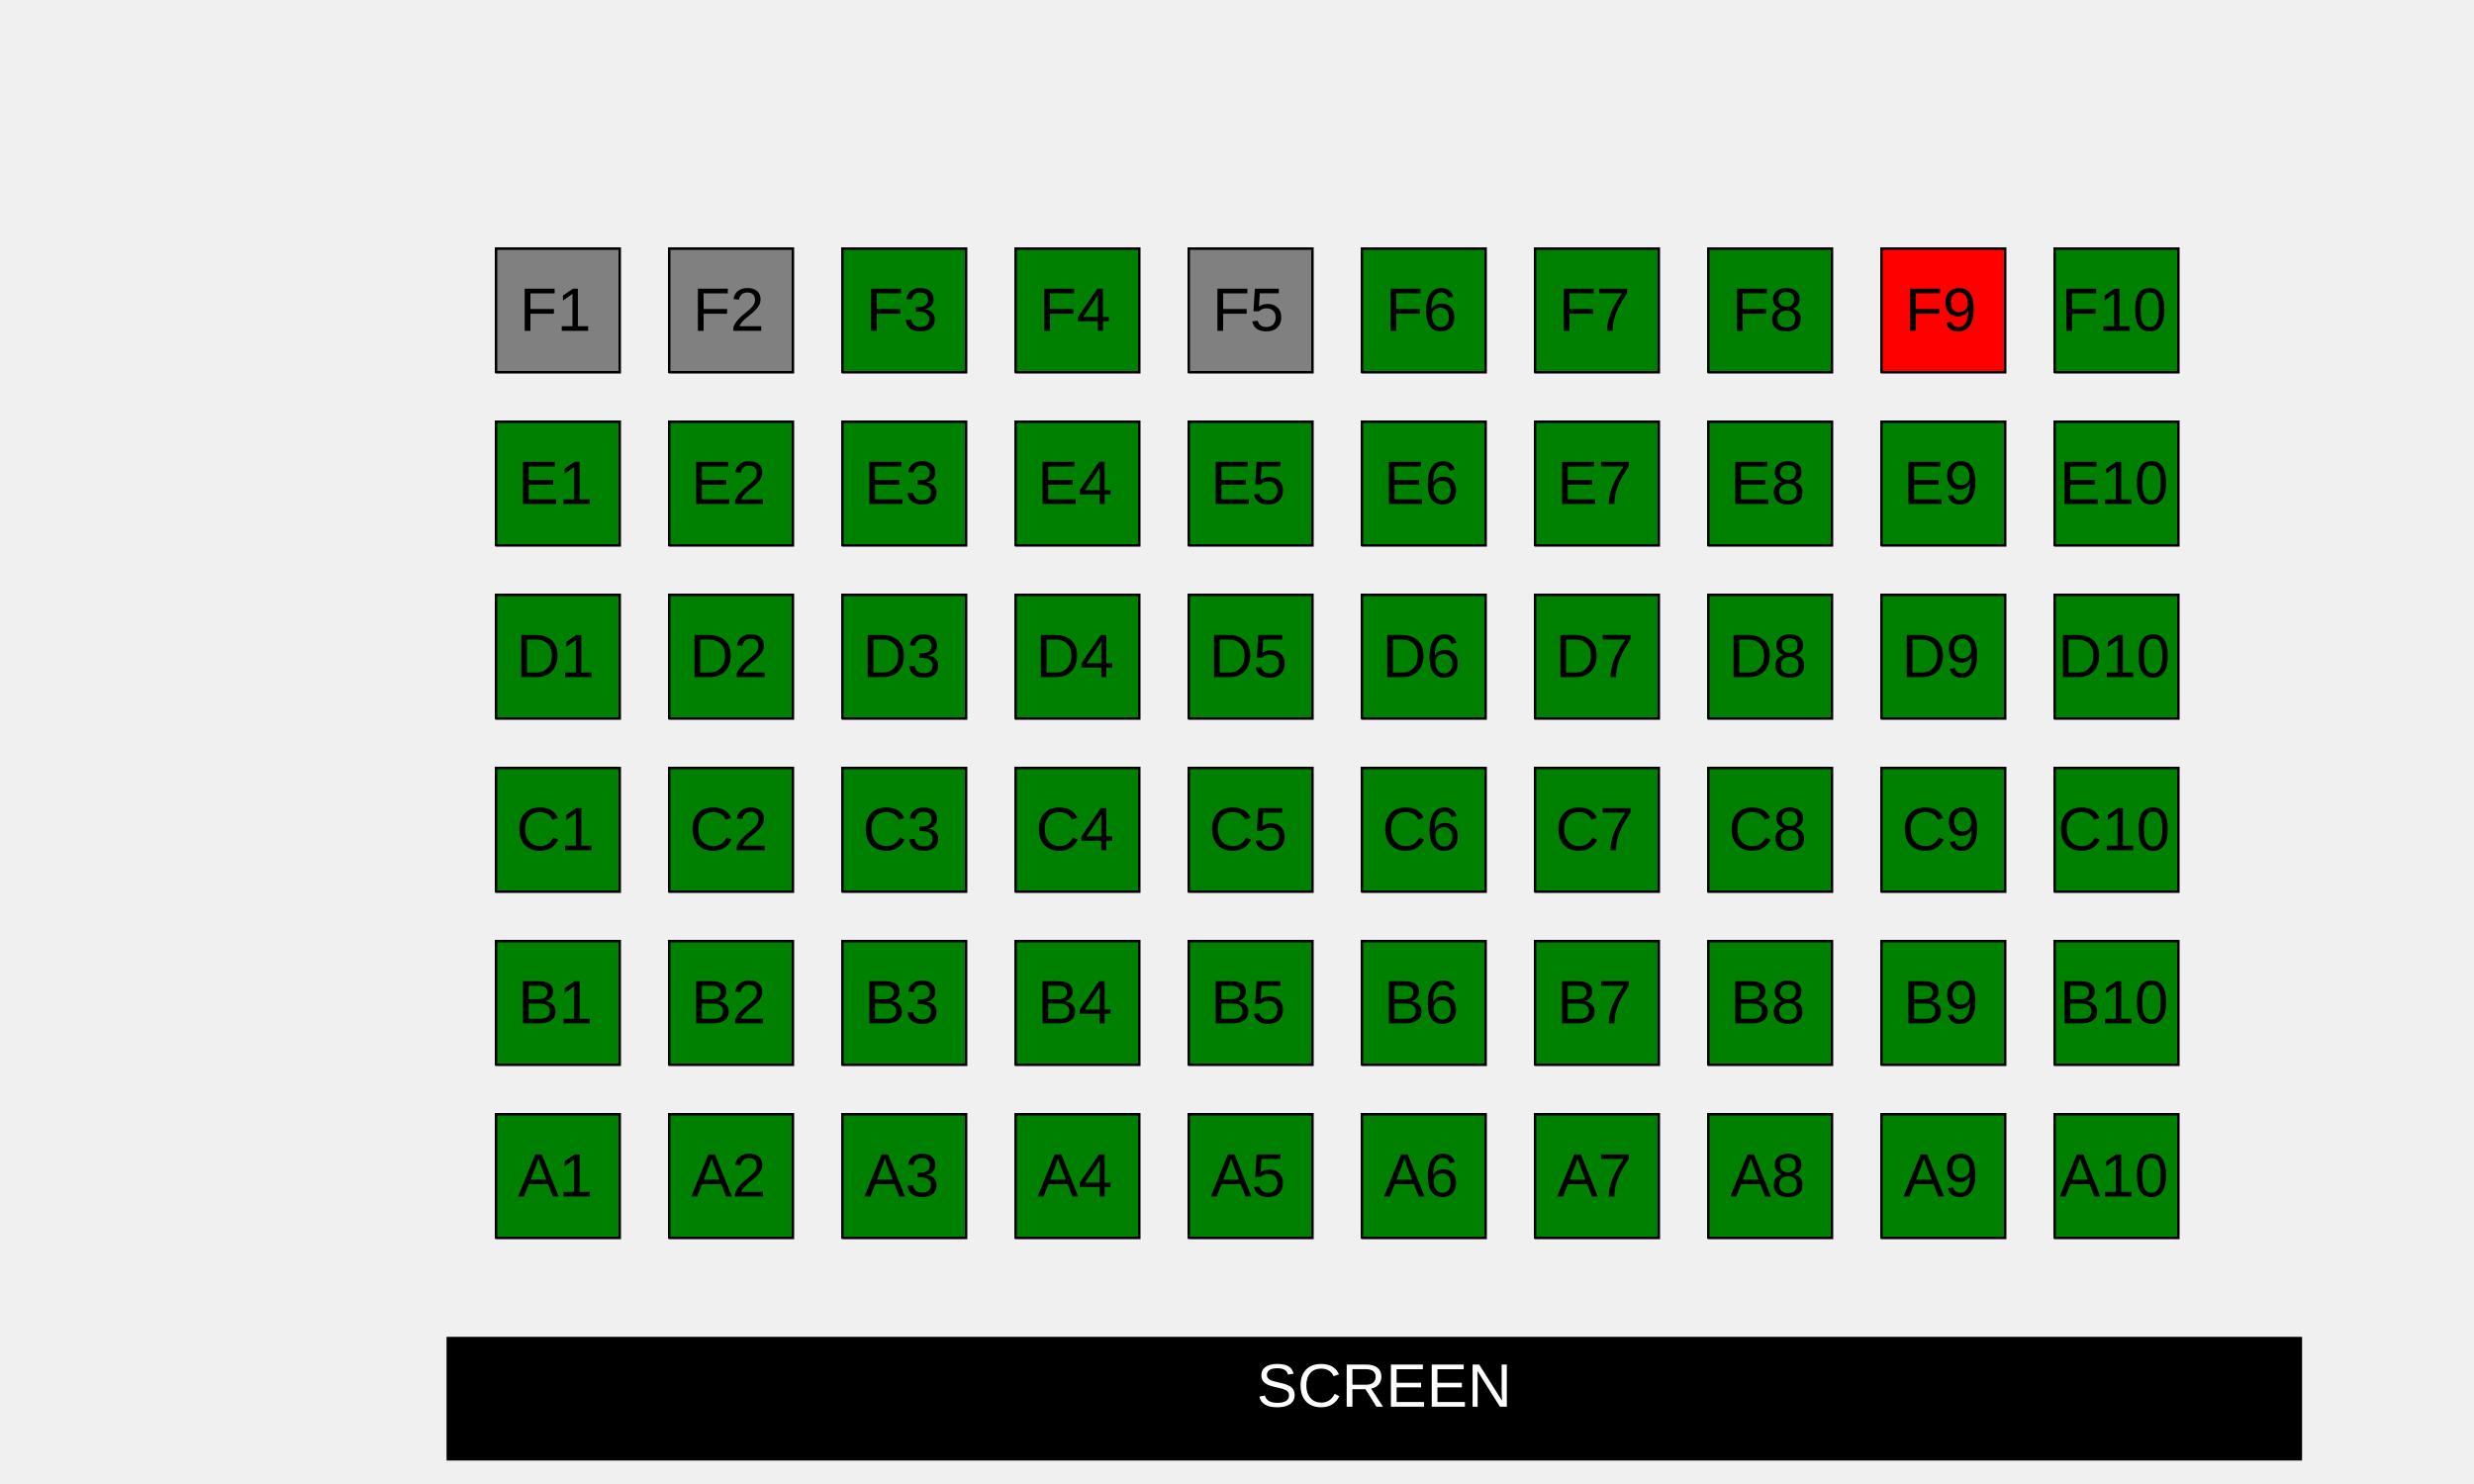
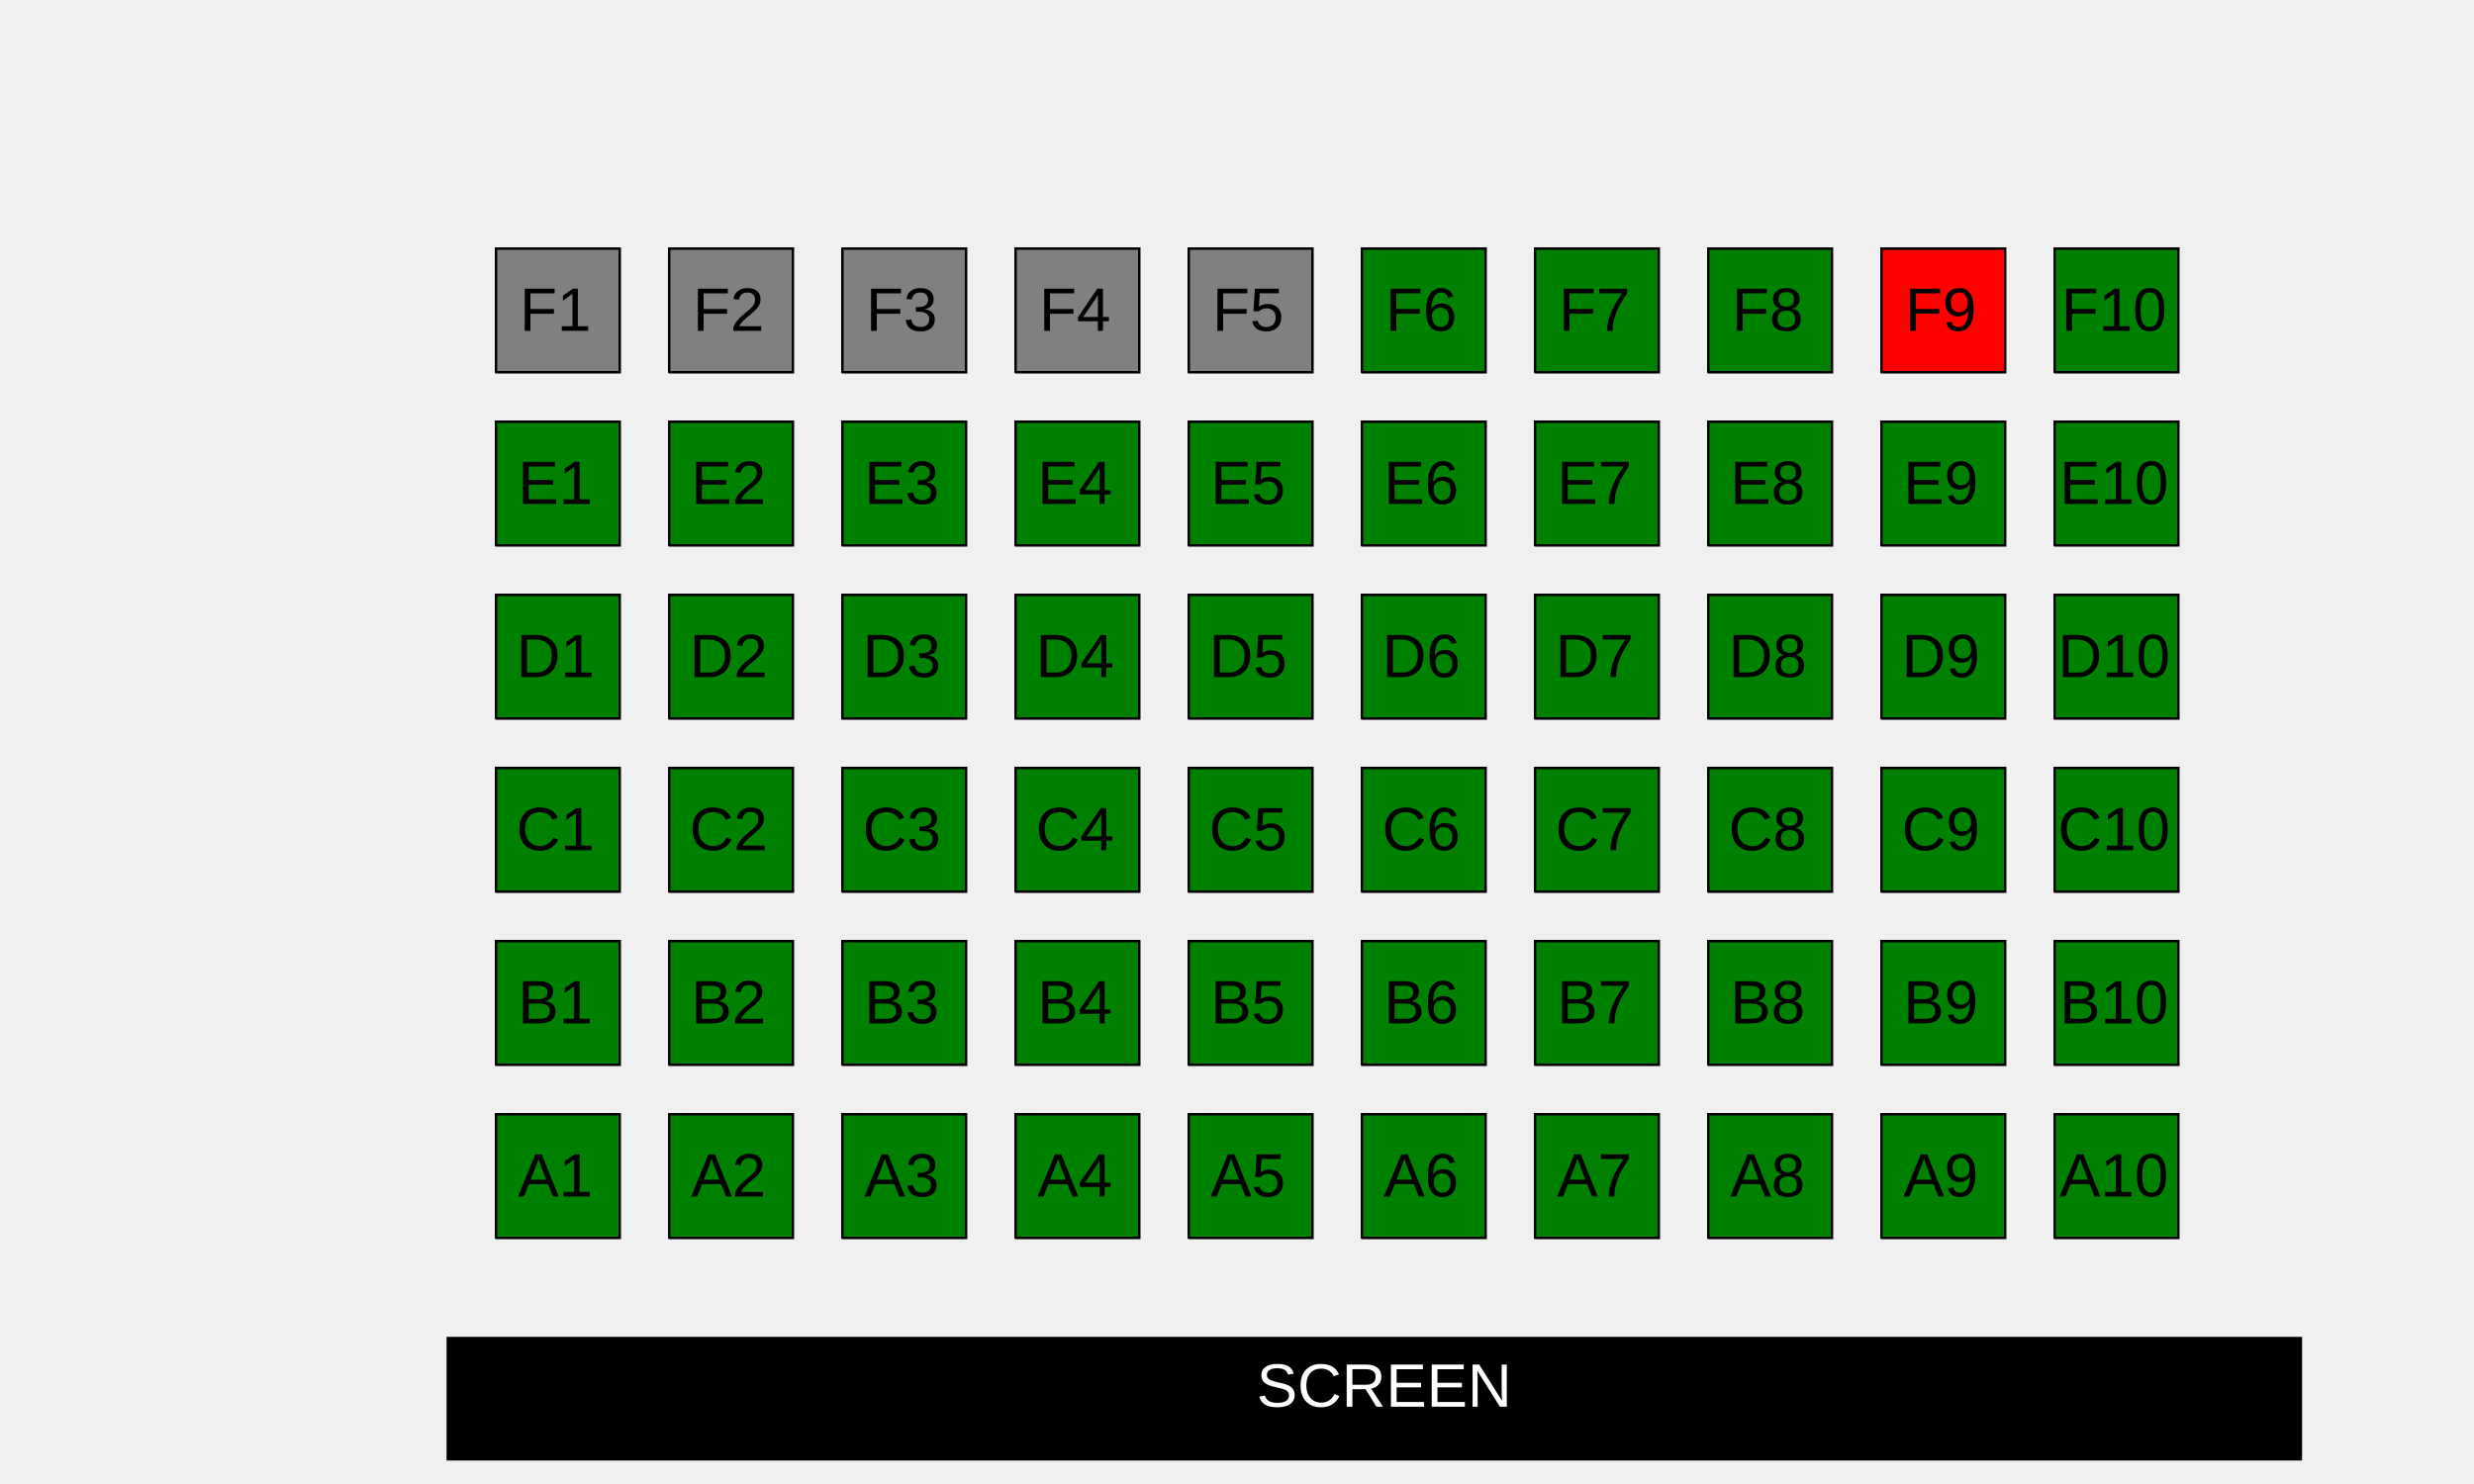
<svg xmlns="http://www.w3.org/2000/svg" baseProfile="full" height="600px" version="1.1" width="1000px">
  <defs />
  <polygon clip-path="url(#border_clip)" fill="#008000" fill-rule="evenodd" points="200.5,500.5 250.5,500.5 250.5,450.5 200.5,450.5 200.5,500.5" stroke-width="0" />
  <text clip-path="url(#border_clip)" fill="black" style="font-family: Arial; font-size: 24.75; font-style: normal;" text-anchor="middle" x="224.5" y="483.75">A1</text>
  <polygon clip-path="url(#border_clip)" fill="#008000" fill-rule="evenodd" points="270.5,500.5 320.5,500.5 320.5,450.5 270.5,450.5 270.5,500.5" stroke-width="0" />
  <text clip-path="url(#border_clip)" fill="black" style="font-family: Arial; font-size: 24.75; font-style: normal;" text-anchor="middle" x="294.5" y="483.75">A2</text>
  <polygon clip-path="url(#border_clip)" fill="#008000" fill-rule="evenodd" points="340.5,500.5 390.5,500.5 390.5,450.5 340.5,450.5 340.5,500.5" stroke-width="0" />
  <text clip-path="url(#border_clip)" fill="black" style="font-family: Arial; font-size: 24.75; font-style: normal;" text-anchor="middle" x="364.5" y="483.75">A3</text>
  <polygon clip-path="url(#border_clip)" fill="#008000" fill-rule="evenodd" points="410.5,500.5 460.5,500.5 460.5,450.5 410.5,450.5 410.5,500.5" stroke-width="0" />
  <text clip-path="url(#border_clip)" fill="black" style="font-family: Arial; font-size: 24.75; font-style: normal;" text-anchor="middle" x="434.5" y="483.75">A4</text>
  <polygon clip-path="url(#border_clip)" fill="#008000" fill-rule="evenodd" points="480.5,500.5 530.5,500.5 530.5,450.5 480.5,450.5 480.5,500.5" stroke-width="0" />
  <text clip-path="url(#border_clip)" fill="black" style="font-family: Arial; font-size: 24.75; font-style: normal;" text-anchor="middle" x="504.5" y="483.75">A5</text>
  <polygon clip-path="url(#border_clip)" fill="#008000" fill-rule="evenodd" points="550.5,500.5 600.5,500.5 600.5,450.5 550.5,450.5 550.5,500.5" stroke-width="0" />
  <text clip-path="url(#border_clip)" fill="black" style="font-family: Arial; font-size: 24.75; font-style: normal;" text-anchor="middle" x="574.5" y="483.75">A6</text>
  <polygon clip-path="url(#border_clip)" fill="#008000" fill-rule="evenodd" points="620.5,500.5 670.5,500.5 670.5,450.5 620.5,450.5 620.5,500.5" stroke-width="0" />
  <text clip-path="url(#border_clip)" fill="black" style="font-family: Arial; font-size: 24.75; font-style: normal;" text-anchor="middle" x="644.5" y="483.75">A7</text>
  <polygon clip-path="url(#border_clip)" fill="#008000" fill-rule="evenodd" points="690.5,500.5 740.5,500.5 740.5,450.5 690.5,450.5 690.5,500.5" stroke-width="0" />
  <text clip-path="url(#border_clip)" fill="black" style="font-family: Arial; font-size: 24.75; font-style: normal;" text-anchor="middle" x="714.5" y="483.75">A8</text>
  <polygon clip-path="url(#border_clip)" fill="#008000" fill-rule="evenodd" points="760.5,500.5 810.5,500.5 810.5,450.5 760.5,450.5 760.5,500.5" stroke-width="0" />
  <text clip-path="url(#border_clip)" fill="black" style="font-family: Arial; font-size: 24.75; font-style: normal;" text-anchor="middle" x="784.5" y="483.75">A9</text>
  <polygon clip-path="url(#border_clip)" fill="#008000" fill-rule="evenodd" points="830.5,500.5 880.5,500.5 880.5,450.5 830.5,450.5 830.5,500.5" stroke-width="0" />
  <text clip-path="url(#border_clip)" fill="black" style="font-family: Arial; font-size: 24.75; font-style: normal;" text-anchor="middle" x="854.5" y="483.75">A10</text>
  <polygon clip-path="url(#border_clip)" fill="#008000" fill-rule="evenodd" points="200.5,430.5 250.5,430.5 250.5,380.5 200.5,380.5 200.5,430.5" stroke-width="0" />
  <text clip-path="url(#border_clip)" fill="black" style="font-family: Arial; font-size: 24.75; font-style: normal;" text-anchor="middle" x="224.5" y="413.75">B1</text>
  <polygon clip-path="url(#border_clip)" fill="#008000" fill-rule="evenodd" points="270.5,430.5 320.5,430.5 320.5,380.5 270.5,380.5 270.5,430.5" stroke-width="0" />
  <text clip-path="url(#border_clip)" fill="black" style="font-family: Arial; font-size: 24.75; font-style: normal;" text-anchor="middle" x="294.5" y="413.75">B2</text>
  <polygon clip-path="url(#border_clip)" fill="#008000" fill-rule="evenodd" points="340.5,430.5 390.5,430.5 390.5,380.5 340.5,380.5 340.5,430.5" stroke-width="0" />
  <text clip-path="url(#border_clip)" fill="black" style="font-family: Arial; font-size: 24.75; font-style: normal;" text-anchor="middle" x="364.5" y="413.75">B3</text>
  <polygon clip-path="url(#border_clip)" fill="#008000" fill-rule="evenodd" points="410.5,430.5 460.5,430.5 460.5,380.5 410.5,380.5 410.5,430.5" stroke-width="0" />
  <text clip-path="url(#border_clip)" fill="black" style="font-family: Arial; font-size: 24.75; font-style: normal;" text-anchor="middle" x="434.5" y="413.75">B4</text>
  <polygon clip-path="url(#border_clip)" fill="#008000" fill-rule="evenodd" points="480.5,430.5 530.5,430.5 530.5,380.5 480.5,380.5 480.5,430.5" stroke-width="0" />
  <text clip-path="url(#border_clip)" fill="black" style="font-family: Arial; font-size: 24.75; font-style: normal;" text-anchor="middle" x="504.5" y="413.75">B5</text>
  <polygon clip-path="url(#border_clip)" fill="#008000" fill-rule="evenodd" points="550.5,430.5 600.5,430.5 600.5,380.5 550.5,380.5 550.5,430.5" stroke-width="0" />
  <text clip-path="url(#border_clip)" fill="black" style="font-family: Arial; font-size: 24.75; font-style: normal;" text-anchor="middle" x="574.5" y="413.75">B6</text>
  <polygon clip-path="url(#border_clip)" fill="#008000" fill-rule="evenodd" points="620.5,430.5 670.5,430.5 670.5,380.5 620.5,380.5 620.5,430.5" stroke-width="0" />
  <text clip-path="url(#border_clip)" fill="black" style="font-family: Arial; font-size: 24.75; font-style: normal;" text-anchor="middle" x="644.5" y="413.75">B7</text>
  <polygon clip-path="url(#border_clip)" fill="#008000" fill-rule="evenodd" points="690.5,430.5 740.5,430.5 740.5,380.5 690.5,380.5 690.5,430.5" stroke-width="0" />
  <text clip-path="url(#border_clip)" fill="black" style="font-family: Arial; font-size: 24.75; font-style: normal;" text-anchor="middle" x="714.5" y="413.75">B8</text>
  <polygon clip-path="url(#border_clip)" fill="#008000" fill-rule="evenodd" points="760.5,430.5 810.5,430.5 810.5,380.5 760.5,380.5 760.5,430.5" stroke-width="0" />
  <text clip-path="url(#border_clip)" fill="black" style="font-family: Arial; font-size: 24.75; font-style: normal;" text-anchor="middle" x="784.5" y="413.75">B9</text>
  <polygon clip-path="url(#border_clip)" fill="#008000" fill-rule="evenodd" points="830.5,430.5 880.5,430.5 880.5,380.5 830.5,380.5 830.5,430.5" stroke-width="0" />
  <text clip-path="url(#border_clip)" fill="black" style="font-family: Arial; font-size: 24.75; font-style: normal;" text-anchor="middle" x="854.5" y="413.75">B10</text>
  <polygon clip-path="url(#border_clip)" fill="#008000" fill-rule="evenodd" points="200.5,360.5 250.5,360.5 250.5,310.5 200.5,310.5 200.5,360.5" stroke-width="0" />
  <text clip-path="url(#border_clip)" fill="black" style="font-family: Arial; font-size: 24.75; font-style: normal;" text-anchor="middle" x="224.5" y="343.75">C1</text>
  <polygon clip-path="url(#border_clip)" fill="#008000" fill-rule="evenodd" points="270.5,360.5 320.5,360.5 320.5,310.5 270.5,310.5 270.5,360.5" stroke-width="0" />
  <text clip-path="url(#border_clip)" fill="black" style="font-family: Arial; font-size: 24.75; font-style: normal;" text-anchor="middle" x="294.5" y="343.75">C2</text>
  <polygon clip-path="url(#border_clip)" fill="#008000" fill-rule="evenodd" points="340.5,360.5 390.5,360.5 390.5,310.5 340.5,310.5 340.5,360.5" stroke-width="0" />
  <text clip-path="url(#border_clip)" fill="black" style="font-family: Arial; font-size: 24.75; font-style: normal;" text-anchor="middle" x="364.5" y="343.75">C3</text>
  <polygon clip-path="url(#border_clip)" fill="#008000" fill-rule="evenodd" points="410.5,360.5 460.5,360.5 460.5,310.5 410.5,310.5 410.5,360.5" stroke-width="0" />
  <text clip-path="url(#border_clip)" fill="black" style="font-family: Arial; font-size: 24.75; font-style: normal;" text-anchor="middle" x="434.5" y="343.75">C4</text>
  <polygon clip-path="url(#border_clip)" fill="#008000" fill-rule="evenodd" points="480.5,360.5 530.5,360.5 530.5,310.5 480.5,310.5 480.5,360.5" stroke-width="0" />
  <text clip-path="url(#border_clip)" fill="black" style="font-family: Arial; font-size: 24.75; font-style: normal;" text-anchor="middle" x="504.5" y="343.75">C5</text>
  <polygon clip-path="url(#border_clip)" fill="#008000" fill-rule="evenodd" points="550.5,360.5 600.5,360.5 600.5,310.5 550.5,310.5 550.5,360.5" stroke-width="0" />
  <text clip-path="url(#border_clip)" fill="black" style="font-family: Arial; font-size: 24.75; font-style: normal;" text-anchor="middle" x="574.5" y="343.75">C6</text>
  <polygon clip-path="url(#border_clip)" fill="#008000" fill-rule="evenodd" points="620.5,360.5 670.5,360.5 670.5,310.5 620.5,310.5 620.5,360.5" stroke-width="0" />
  <text clip-path="url(#border_clip)" fill="black" style="font-family: Arial; font-size: 24.75; font-style: normal;" text-anchor="middle" x="644.5" y="343.75">C7</text>
  <polygon clip-path="url(#border_clip)" fill="#008000" fill-rule="evenodd" points="690.5,360.5 740.5,360.5 740.5,310.5 690.5,310.5 690.5,360.5" stroke-width="0" />
  <text clip-path="url(#border_clip)" fill="black" style="font-family: Arial; font-size: 24.75; font-style: normal;" text-anchor="middle" x="714.5" y="343.75">C8</text>
  <polygon clip-path="url(#border_clip)" fill="#008000" fill-rule="evenodd" points="760.5,360.5 810.5,360.5 810.5,310.5 760.5,310.5 760.5,360.5" stroke-width="0" />
  <text clip-path="url(#border_clip)" fill="black" style="font-family: Arial; font-size: 24.75; font-style: normal;" text-anchor="middle" x="784.5" y="343.75">C9</text>
  <polygon clip-path="url(#border_clip)" fill="#008000" fill-rule="evenodd" points="830.5,360.5 880.5,360.5 880.5,310.5 830.5,310.5 830.5,360.5" stroke-width="0" />
  <text clip-path="url(#border_clip)" fill="black" style="font-family: Arial; font-size: 24.75; font-style: normal;" text-anchor="middle" x="854.5" y="343.75">C10</text>
  <polygon clip-path="url(#border_clip)" fill="#008000" fill-rule="evenodd" points="200.5,290.5 250.5,290.5 250.5,240.5 200.5,240.5 200.5,290.5" stroke-width="0" />
  <text clip-path="url(#border_clip)" fill="black" style="font-family: Arial; font-size: 24.75; font-style: normal;" text-anchor="middle" x="224.5" y="273.75">D1</text>
  <polygon clip-path="url(#border_clip)" fill="#008000" fill-rule="evenodd" points="270.5,290.5 320.5,290.5 320.5,240.5 270.5,240.5 270.5,290.5" stroke-width="0" />
  <text clip-path="url(#border_clip)" fill="black" style="font-family: Arial; font-size: 24.75; font-style: normal;" text-anchor="middle" x="294.5" y="273.75">D2</text>
  <polygon clip-path="url(#border_clip)" fill="#008000" fill-rule="evenodd" points="340.5,290.5 390.5,290.5 390.5,240.5 340.5,240.5 340.5,290.5" stroke-width="0" />
  <text clip-path="url(#border_clip)" fill="black" style="font-family: Arial; font-size: 24.75; font-style: normal;" text-anchor="middle" x="364.5" y="273.75">D3</text>
  <polygon clip-path="url(#border_clip)" fill="#008000" fill-rule="evenodd" points="410.5,290.5 460.5,290.5 460.5,240.5 410.5,240.5 410.5,290.5" stroke-width="0" />
  <text clip-path="url(#border_clip)" fill="black" style="font-family: Arial; font-size: 24.75; font-style: normal;" text-anchor="middle" x="434.5" y="273.75">D4</text>
  <polygon clip-path="url(#border_clip)" fill="#008000" fill-rule="evenodd" points="480.5,290.5 530.5,290.5 530.5,240.5 480.5,240.5 480.5,290.5" stroke-width="0" />
  <text clip-path="url(#border_clip)" fill="black" style="font-family: Arial; font-size: 24.75; font-style: normal;" text-anchor="middle" x="504.5" y="273.75">D5</text>
  <polygon clip-path="url(#border_clip)" fill="#008000" fill-rule="evenodd" points="550.5,290.5 600.5,290.5 600.5,240.5 550.5,240.5 550.5,290.5" stroke-width="0" />
  <text clip-path="url(#border_clip)" fill="black" style="font-family: Arial; font-size: 24.75; font-style: normal;" text-anchor="middle" x="574.5" y="273.75">D6</text>
  <polygon clip-path="url(#border_clip)" fill="#008000" fill-rule="evenodd" points="620.5,290.5 670.5,290.5 670.5,240.5 620.5,240.5 620.5,290.5" stroke-width="0" />
  <text clip-path="url(#border_clip)" fill="black" style="font-family: Arial; font-size: 24.75; font-style: normal;" text-anchor="middle" x="644.5" y="273.75">D7</text>
  <polygon clip-path="url(#border_clip)" fill="#008000" fill-rule="evenodd" points="690.5,290.5 740.5,290.5 740.5,240.5 690.5,240.5 690.5,290.5" stroke-width="0" />
  <text clip-path="url(#border_clip)" fill="black" style="font-family: Arial; font-size: 24.75; font-style: normal;" text-anchor="middle" x="714.5" y="273.75">D8</text>
  <polygon clip-path="url(#border_clip)" fill="#008000" fill-rule="evenodd" points="760.5,290.5 810.5,290.5 810.5,240.5 760.5,240.5 760.5,290.5" stroke-width="0" />
  <text clip-path="url(#border_clip)" fill="black" style="font-family: Arial; font-size: 24.75; font-style: normal;" text-anchor="middle" x="784.5" y="273.75">D9</text>
  <polygon clip-path="url(#border_clip)" fill="#008000" fill-rule="evenodd" points="830.5,290.5 880.5,290.5 880.5,240.5 830.5,240.5 830.5,290.5" stroke-width="0" />
  <text clip-path="url(#border_clip)" fill="black" style="font-family: Arial; font-size: 24.75; font-style: normal;" text-anchor="middle" x="854.5" y="273.75">D10</text>
  <polygon clip-path="url(#border_clip)" fill="#008000" fill-rule="evenodd" points="200.5,220.5 250.5,220.5 250.5,170.5 200.5,170.5 200.5,220.5" stroke-width="0" />
  <text clip-path="url(#border_clip)" fill="black" style="font-family: Arial; font-size: 24.75; font-style: normal;" text-anchor="middle" x="224.5" y="203.75">E1</text>
  <polygon clip-path="url(#border_clip)" fill="#008000" fill-rule="evenodd" points="270.5,220.5 320.5,220.5 320.5,170.5 270.5,170.5 270.5,220.5" stroke-width="0" />
  <text clip-path="url(#border_clip)" fill="black" style="font-family: Arial; font-size: 24.75; font-style: normal;" text-anchor="middle" x="294.5" y="203.75">E2</text>
  <polygon clip-path="url(#border_clip)" fill="#008000" fill-rule="evenodd" points="340.5,220.5 390.5,220.5 390.5,170.5 340.5,170.5 340.5,220.5" stroke-width="0" />
  <text clip-path="url(#border_clip)" fill="black" style="font-family: Arial; font-size: 24.75; font-style: normal;" text-anchor="middle" x="364.5" y="203.75">E3</text>
  <polygon clip-path="url(#border_clip)" fill="#008000" fill-rule="evenodd" points="410.5,220.5 460.5,220.5 460.5,170.5 410.5,170.5 410.5,220.5" stroke-width="0" />
  <text clip-path="url(#border_clip)" fill="black" style="font-family: Arial; font-size: 24.75; font-style: normal;" text-anchor="middle" x="434.5" y="203.75">E4</text>
  <polygon clip-path="url(#border_clip)" fill="#008000" fill-rule="evenodd" points="480.5,220.5 530.5,220.5 530.5,170.5 480.5,170.5 480.5,220.5" stroke-width="0" />
  <text clip-path="url(#border_clip)" fill="black" style="font-family: Arial; font-size: 24.75; font-style: normal;" text-anchor="middle" x="504.5" y="203.75">E5</text>
  <polygon clip-path="url(#border_clip)" fill="#008000" fill-rule="evenodd" points="550.5,220.5 600.5,220.5 600.5,170.5 550.5,170.5 550.5,220.5" stroke-width="0" />
  <text clip-path="url(#border_clip)" fill="black" style="font-family: Arial; font-size: 24.75; font-style: normal;" text-anchor="middle" x="574.5" y="203.75">E6</text>
  <polygon clip-path="url(#border_clip)" fill="#008000" fill-rule="evenodd" points="620.5,220.5 670.5,220.5 670.5,170.5 620.5,170.5 620.5,220.5" stroke-width="0" />
  <text clip-path="url(#border_clip)" fill="black" style="font-family: Arial; font-size: 24.75; font-style: normal;" text-anchor="middle" x="644.5" y="203.75">E7</text>
  <polygon clip-path="url(#border_clip)" fill="#008000" fill-rule="evenodd" points="690.5,220.5 740.5,220.5 740.5,170.5 690.5,170.5 690.5,220.5" stroke-width="0" />
  <text clip-path="url(#border_clip)" fill="black" style="font-family: Arial; font-size: 24.75; font-style: normal;" text-anchor="middle" x="714.5" y="203.75">E8</text>
  <polygon clip-path="url(#border_clip)" fill="#008000" fill-rule="evenodd" points="760.5,220.5 810.5,220.5 810.5,170.5 760.5,170.5 760.5,220.5" stroke-width="0" />
  <text clip-path="url(#border_clip)" fill="black" style="font-family: Arial; font-size: 24.75; font-style: normal;" text-anchor="middle" x="784.5" y="203.75">E9</text>
  <polygon clip-path="url(#border_clip)" fill="#008000" fill-rule="evenodd" points="830.5,220.5 880.5,220.5 880.5,170.5 830.5,170.5 830.5,220.5" stroke-width="0" />
  <text clip-path="url(#border_clip)" fill="black" style="font-family: Arial; font-size: 24.75; font-style: normal;" text-anchor="middle" x="854.5" y="203.75">E10</text>
  <polygon clip-path="url(#border_clip)" fill="#808080" fill-rule="evenodd" points="200.5,150.5 250.5,150.5 250.5,100.5 200.5,100.5 200.5,150.5" stroke-width="0" />
  <text clip-path="url(#border_clip)" fill="black" style="font-family: Arial; font-size: 24.75; font-style: normal;" text-anchor="middle" x="224.5" y="133.75">F1</text>
  <polygon clip-path="url(#border_clip)" fill="#808080" fill-rule="evenodd" points="270.5,150.5 320.5,150.5 320.5,100.5 270.5,100.5 270.5,150.5" stroke-width="0" />
  <text clip-path="url(#border_clip)" fill="black" style="font-family: Arial; font-size: 24.75; font-style: normal;" text-anchor="middle" x="294.5" y="133.75">F2</text>
-   <polygon clip-path="url(#border_clip)" fill="#008000" fill-rule="evenodd" points="340.5,150.5 390.5,150.5 390.5,100.5 340.5,100.5 340.5,150.5" stroke-width="0" />
+   <polygon clip-path="url(#border_clip)" fill="#808080" fill-rule="evenodd" points="340.5,150.5 390.5,150.5 390.5,100.5 340.5,100.5 340.5,150.5" stroke-width="0" />
  <text clip-path="url(#border_clip)" fill="black" style="font-family: Arial; font-size: 24.75; font-style: normal;" text-anchor="middle" x="364.5" y="133.75">F3</text>
-   <polygon clip-path="url(#border_clip)" fill="#008000" fill-rule="evenodd" points="410.5,150.5 460.5,150.5 460.5,100.5 410.5,100.5 410.5,150.5" stroke-width="0" />
+   <polygon clip-path="url(#border_clip)" fill="#808080" fill-rule="evenodd" points="410.5,150.5 460.5,150.5 460.5,100.5 410.5,100.5 410.5,150.5" stroke-width="0" />
  <text clip-path="url(#border_clip)" fill="black" style="font-family: Arial; font-size: 24.75; font-style: normal;" text-anchor="middle" x="434.5" y="133.75">F4</text>
  <polygon clip-path="url(#border_clip)" fill="#808080" fill-rule="evenodd" points="480.5,150.5 530.5,150.5 530.5,100.5 480.5,100.5 480.5,150.5" stroke-width="0" />
  <text clip-path="url(#border_clip)" fill="black" style="font-family: Arial; font-size: 24.75; font-style: normal;" text-anchor="middle" x="504.5" y="133.75">F5</text>
  <polygon clip-path="url(#border_clip)" fill="#008000" fill-rule="evenodd" points="550.5,150.5 600.5,150.5 600.5,100.5 550.5,100.5 550.5,150.5" stroke-width="0" />
  <text clip-path="url(#border_clip)" fill="black" style="font-family: Arial; font-size: 24.75; font-style: normal;" text-anchor="middle" x="574.5" y="133.75">F6</text>
  <polygon clip-path="url(#border_clip)" fill="#008000" fill-rule="evenodd" points="620.5,150.5 670.5,150.5 670.5,100.5 620.5,100.5 620.5,150.5" stroke-width="0" />
  <text clip-path="url(#border_clip)" fill="black" style="font-family: Arial; font-size: 24.75; font-style: normal;" text-anchor="middle" x="644.5" y="133.75">F7</text>
  <polygon clip-path="url(#border_clip)" fill="#008000" fill-rule="evenodd" points="690.5,150.5 740.5,150.5 740.5,100.5 690.5,100.5 690.5,150.5" stroke-width="0" />
  <text clip-path="url(#border_clip)" fill="black" style="font-family: Arial; font-size: 24.75; font-style: normal;" text-anchor="middle" x="714.5" y="133.75">F8</text>
  <polygon clip-path="url(#border_clip)" fill="#ff0000" fill-rule="evenodd" points="760.5,150.5 810.5,150.5 810.5,100.5 760.5,100.5 760.5,150.5" stroke-width="0" />
  <text clip-path="url(#border_clip)" fill="black" style="font-family: Arial; font-size: 24.75; font-style: normal;" text-anchor="middle" x="784.5" y="133.75">F9</text>
  <polygon clip-path="url(#border_clip)" fill="#008000" fill-rule="evenodd" points="830.5,150.5 880.5,150.5 880.5,100.5 830.5,100.5 830.5,150.5" stroke-width="0" />
  <text clip-path="url(#border_clip)" fill="black" style="font-family: Arial; font-size: 24.75; font-style: normal;" text-anchor="middle" x="854.5" y="133.75">F10</text>
  <polygon clip-path="url(#border_clip)" fill="black" fill-rule="evenodd" points="855.5,140.5 180.5,590.5 930.5,590.5 930.5,540.5 180.5,540.5 180.5,590.5" stroke-width="0" />
  <text clip-path="url(#border_clip)" fill="#ffffff" style="font-family: Arial; font-size: 24.75; font-style: normal;" text-anchor="middle" x="559.5" y="568.75">SCREEN</text>
  <polyline clip-path="url(#border_clip)" fill="none" points="200.5,500.5 250.5,500.5 250.5,450.5 200.5,450.5 200.5,500.5" stroke="black" stroke-linecap="round" stroke-width="1" />
  <polyline clip-path="url(#border_clip)" fill="none" points="270.5,500.5 320.5,500.5 320.5,450.5 270.5,450.5 270.5,500.5" stroke="black" stroke-linecap="round" stroke-width="1" />
  <polyline clip-path="url(#border_clip)" fill="none" points="340.5,500.5 390.5,500.5 390.5,450.5 340.5,450.5 340.5,500.5" stroke="black" stroke-linecap="round" stroke-width="1" />
  <polyline clip-path="url(#border_clip)" fill="none" points="410.5,500.5 460.5,500.5 460.5,450.5 410.5,450.5 410.5,500.5" stroke="black" stroke-linecap="round" stroke-width="1" />
  <polyline clip-path="url(#border_clip)" fill="none" points="480.5,500.5 530.5,500.5 530.5,450.5 480.5,450.5 480.5,500.5" stroke="black" stroke-linecap="round" stroke-width="1" />
  <polyline clip-path="url(#border_clip)" fill="none" points="550.5,500.5 600.5,500.5 600.5,450.5 550.5,450.5 550.5,500.5" stroke="black" stroke-linecap="round" stroke-width="1" />
  <polyline clip-path="url(#border_clip)" fill="none" points="620.5,500.5 670.5,500.5 670.5,450.5 620.5,450.5 620.5,500.5" stroke="black" stroke-linecap="round" stroke-width="1" />
  <polyline clip-path="url(#border_clip)" fill="none" points="690.5,500.5 740.5,500.5 740.5,450.5 690.5,450.5 690.5,500.5" stroke="black" stroke-linecap="round" stroke-width="1" />
  <polyline clip-path="url(#border_clip)" fill="none" points="760.5,500.5 810.5,500.5 810.5,450.5 760.5,450.5 760.5,500.5" stroke="black" stroke-linecap="round" stroke-width="1" />
  <polyline clip-path="url(#border_clip)" fill="none" points="830.5,500.5 880.5,500.5 880.5,450.5 830.5,450.5 830.5,500.5" stroke="black" stroke-linecap="round" stroke-width="1" />
  <polyline clip-path="url(#border_clip)" fill="none" points="200.5,430.5 250.5,430.5 250.5,380.5 200.5,380.5 200.5,430.5" stroke="black" stroke-linecap="round" stroke-width="1" />
  <polyline clip-path="url(#border_clip)" fill="none" points="270.5,430.5 320.5,430.5 320.5,380.5 270.5,380.5 270.5,430.5" stroke="black" stroke-linecap="round" stroke-width="1" />
  <polyline clip-path="url(#border_clip)" fill="none" points="340.5,430.5 390.5,430.5 390.5,380.5 340.5,380.5 340.5,430.5" stroke="black" stroke-linecap="round" stroke-width="1" />
  <polyline clip-path="url(#border_clip)" fill="none" points="410.5,430.5 460.5,430.5 460.5,380.5 410.5,380.5 410.5,430.5" stroke="black" stroke-linecap="round" stroke-width="1" />
  <polyline clip-path="url(#border_clip)" fill="none" points="480.5,430.5 530.5,430.5 530.5,380.5 480.5,380.5 480.5,430.5" stroke="black" stroke-linecap="round" stroke-width="1" />
  <polyline clip-path="url(#border_clip)" fill="none" points="550.5,430.5 600.5,430.5 600.5,380.5 550.5,380.5 550.5,430.5" stroke="black" stroke-linecap="round" stroke-width="1" />
  <polyline clip-path="url(#border_clip)" fill="none" points="620.5,430.5 670.5,430.5 670.5,380.5 620.5,380.5 620.5,430.5" stroke="black" stroke-linecap="round" stroke-width="1" />
  <polyline clip-path="url(#border_clip)" fill="none" points="690.5,430.5 740.5,430.5 740.5,380.5 690.5,380.5 690.5,430.5" stroke="black" stroke-linecap="round" stroke-width="1" />
  <polyline clip-path="url(#border_clip)" fill="none" points="760.5,430.5 810.5,430.5 810.5,380.5 760.5,380.5 760.5,430.5" stroke="black" stroke-linecap="round" stroke-width="1" />
  <polyline clip-path="url(#border_clip)" fill="none" points="830.5,430.5 880.5,430.5 880.5,380.5 830.5,380.5 830.5,430.5" stroke="black" stroke-linecap="round" stroke-width="1" />
  <polyline clip-path="url(#border_clip)" fill="none" points="200.5,360.5 250.5,360.5 250.5,310.5 200.5,310.5 200.5,360.5" stroke="black" stroke-linecap="round" stroke-width="1" />
  <polyline clip-path="url(#border_clip)" fill="none" points="270.5,360.5 320.5,360.5 320.5,310.5 270.5,310.5 270.5,360.5" stroke="black" stroke-linecap="round" stroke-width="1" />
  <polyline clip-path="url(#border_clip)" fill="none" points="340.5,360.5 390.5,360.5 390.5,310.5 340.5,310.5 340.5,360.5" stroke="black" stroke-linecap="round" stroke-width="1" />
  <polyline clip-path="url(#border_clip)" fill="none" points="410.5,360.5 460.5,360.5 460.5,310.5 410.5,310.5 410.5,360.5" stroke="black" stroke-linecap="round" stroke-width="1" />
  <polyline clip-path="url(#border_clip)" fill="none" points="480.5,360.5 530.5,360.5 530.5,310.5 480.5,310.5 480.5,360.5" stroke="black" stroke-linecap="round" stroke-width="1" />
  <polyline clip-path="url(#border_clip)" fill="none" points="550.5,360.5 600.5,360.5 600.5,310.5 550.5,310.5 550.5,360.5" stroke="black" stroke-linecap="round" stroke-width="1" />
  <polyline clip-path="url(#border_clip)" fill="none" points="620.5,360.5 670.5,360.5 670.5,310.5 620.5,310.5 620.5,360.5" stroke="black" stroke-linecap="round" stroke-width="1" />
  <polyline clip-path="url(#border_clip)" fill="none" points="690.5,360.5 740.5,360.5 740.5,310.5 690.5,310.5 690.5,360.5" stroke="black" stroke-linecap="round" stroke-width="1" />
  <polyline clip-path="url(#border_clip)" fill="none" points="760.5,360.5 810.5,360.5 810.5,310.5 760.5,310.5 760.5,360.5" stroke="black" stroke-linecap="round" stroke-width="1" />
  <polyline clip-path="url(#border_clip)" fill="none" points="830.5,360.5 880.5,360.5 880.5,310.5 830.5,310.5 830.5,360.5" stroke="black" stroke-linecap="round" stroke-width="1" />
  <polyline clip-path="url(#border_clip)" fill="none" points="200.5,290.5 250.5,290.5 250.5,240.5 200.5,240.5 200.5,290.5" stroke="black" stroke-linecap="round" stroke-width="1" />
  <polyline clip-path="url(#border_clip)" fill="none" points="270.5,290.5 320.5,290.5 320.5,240.5 270.5,240.5 270.5,290.5" stroke="black" stroke-linecap="round" stroke-width="1" />
  <polyline clip-path="url(#border_clip)" fill="none" points="340.5,290.5 390.5,290.5 390.5,240.5 340.5,240.5 340.5,290.5" stroke="black" stroke-linecap="round" stroke-width="1" />
  <polyline clip-path="url(#border_clip)" fill="none" points="410.5,290.5 460.5,290.5 460.5,240.5 410.5,240.5 410.5,290.5" stroke="black" stroke-linecap="round" stroke-width="1" />
  <polyline clip-path="url(#border_clip)" fill="none" points="480.5,290.5 530.5,290.5 530.5,240.5 480.5,240.5 480.5,290.5" stroke="black" stroke-linecap="round" stroke-width="1" />
  <polyline clip-path="url(#border_clip)" fill="none" points="550.5,290.5 600.5,290.5 600.5,240.5 550.5,240.5 550.5,290.5" stroke="black" stroke-linecap="round" stroke-width="1" />
  <polyline clip-path="url(#border_clip)" fill="none" points="620.5,290.5 670.5,290.5 670.5,240.5 620.5,240.5 620.5,290.5" stroke="black" stroke-linecap="round" stroke-width="1" />
  <polyline clip-path="url(#border_clip)" fill="none" points="690.5,290.5 740.5,290.5 740.5,240.5 690.5,240.5 690.5,290.5" stroke="black" stroke-linecap="round" stroke-width="1" />
  <polyline clip-path="url(#border_clip)" fill="none" points="760.5,290.5 810.5,290.5 810.5,240.5 760.5,240.5 760.5,290.5" stroke="black" stroke-linecap="round" stroke-width="1" />
  <polyline clip-path="url(#border_clip)" fill="none" points="830.5,290.5 880.5,290.5 880.5,240.5 830.5,240.5 830.5,290.5" stroke="black" stroke-linecap="round" stroke-width="1" />
  <polyline clip-path="url(#border_clip)" fill="none" points="200.5,220.5 250.5,220.5 250.5,170.5 200.5,170.5 200.5,220.5" stroke="black" stroke-linecap="round" stroke-width="1" />
  <polyline clip-path="url(#border_clip)" fill="none" points="270.5,220.5 320.5,220.5 320.5,170.5 270.5,170.5 270.5,220.5" stroke="black" stroke-linecap="round" stroke-width="1" />
  <polyline clip-path="url(#border_clip)" fill="none" points="340.5,220.5 390.5,220.5 390.5,170.5 340.5,170.5 340.5,220.5" stroke="black" stroke-linecap="round" stroke-width="1" />
  <polyline clip-path="url(#border_clip)" fill="none" points="410.5,220.5 460.5,220.5 460.5,170.5 410.5,170.5 410.5,220.5" stroke="black" stroke-linecap="round" stroke-width="1" />
  <polyline clip-path="url(#border_clip)" fill="none" points="480.5,220.5 530.5,220.5 530.5,170.5 480.5,170.5 480.5,220.5" stroke="black" stroke-linecap="round" stroke-width="1" />
  <polyline clip-path="url(#border_clip)" fill="none" points="550.5,220.5 600.5,220.5 600.5,170.5 550.5,170.5 550.5,220.5" stroke="black" stroke-linecap="round" stroke-width="1" />
  <polyline clip-path="url(#border_clip)" fill="none" points="620.5,220.5 670.5,220.5 670.5,170.5 620.5,170.5 620.5,220.5" stroke="black" stroke-linecap="round" stroke-width="1" />
  <polyline clip-path="url(#border_clip)" fill="none" points="690.5,220.5 740.5,220.5 740.5,170.5 690.5,170.5 690.5,220.5" stroke="black" stroke-linecap="round" stroke-width="1" />
  <polyline clip-path="url(#border_clip)" fill="none" points="760.5,220.5 810.5,220.5 810.5,170.5 760.5,170.5 760.5,220.5" stroke="black" stroke-linecap="round" stroke-width="1" />
  <polyline clip-path="url(#border_clip)" fill="none" points="830.5,220.5 880.5,220.5 880.5,170.5 830.5,170.5 830.5,220.5" stroke="black" stroke-linecap="round" stroke-width="1" />
  <polyline clip-path="url(#border_clip)" fill="none" points="200.5,150.5 250.5,150.5 250.5,100.5 200.5,100.5 200.5,150.5" stroke="black" stroke-linecap="round" stroke-width="1" />
  <polyline clip-path="url(#border_clip)" fill="none" points="270.5,150.5 320.5,150.5 320.5,100.5 270.5,100.5 270.5,150.5" stroke="black" stroke-linecap="round" stroke-width="1" />
  <polyline clip-path="url(#border_clip)" fill="none" points="340.5,150.5 390.5,150.5 390.5,100.5 340.5,100.5 340.5,150.5" stroke="black" stroke-linecap="round" stroke-width="1" />
  <polyline clip-path="url(#border_clip)" fill="none" points="410.5,150.5 460.5,150.5 460.5,100.5 410.5,100.5 410.5,150.5" stroke="black" stroke-linecap="round" stroke-width="1" />
  <polyline clip-path="url(#border_clip)" fill="none" points="480.5,150.5 530.5,150.5 530.5,100.5 480.5,100.5 480.5,150.5" stroke="black" stroke-linecap="round" stroke-width="1" />
  <polyline clip-path="url(#border_clip)" fill="none" points="550.5,150.5 600.5,150.5 600.5,100.5 550.5,100.5 550.5,150.5" stroke="black" stroke-linecap="round" stroke-width="1" />
  <polyline clip-path="url(#border_clip)" fill="none" points="620.5,150.5 670.5,150.5 670.5,100.5 620.5,100.5 620.5,150.5" stroke="black" stroke-linecap="round" stroke-width="1" />
  <polyline clip-path="url(#border_clip)" fill="none" points="690.5,150.5 740.5,150.5 740.5,100.5 690.5,100.5 690.5,150.5" stroke="black" stroke-linecap="round" stroke-width="1" />
  <polyline clip-path="url(#border_clip)" fill="none" points="760.5,150.5 810.5,150.5 810.5,100.5 760.5,100.5 760.5,150.5" stroke="black" stroke-linecap="round" stroke-width="1" />
  <polyline clip-path="url(#border_clip)" fill="none" points="830.5,150.5 880.5,150.5 880.5,100.5 830.5,100.5 830.5,150.5" stroke="black" stroke-linecap="round" stroke-width="1" />
</svg>
